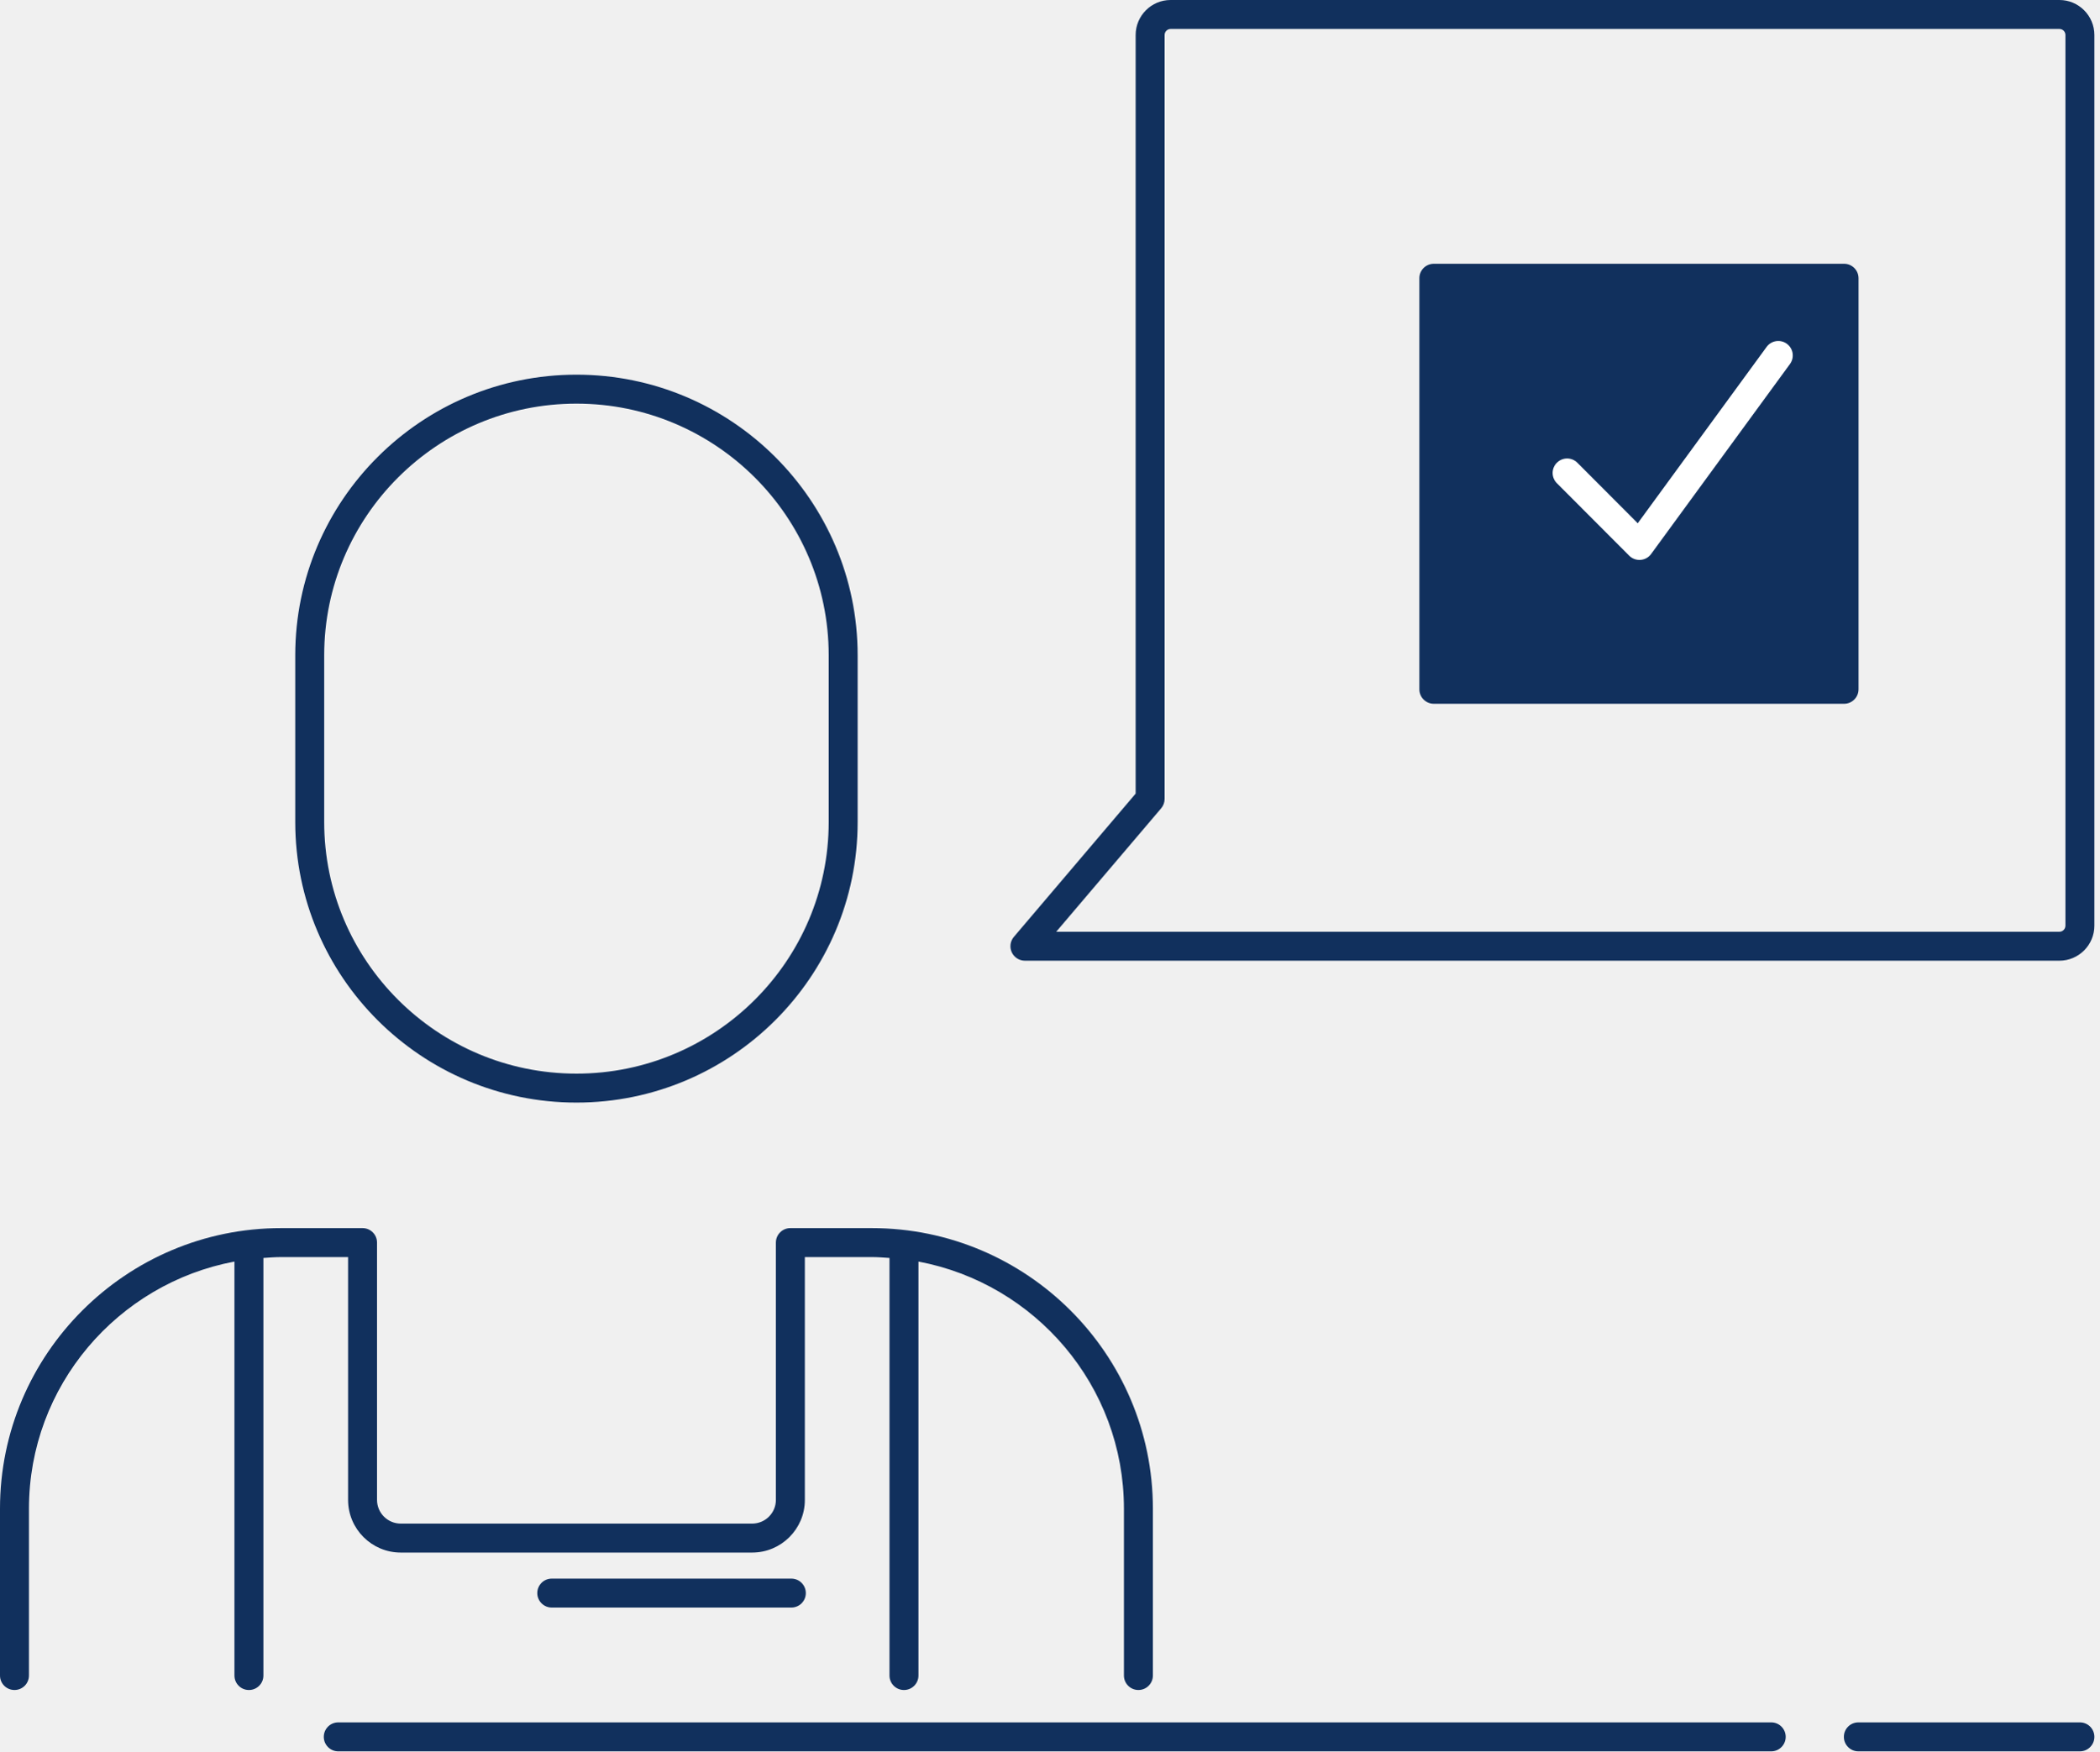
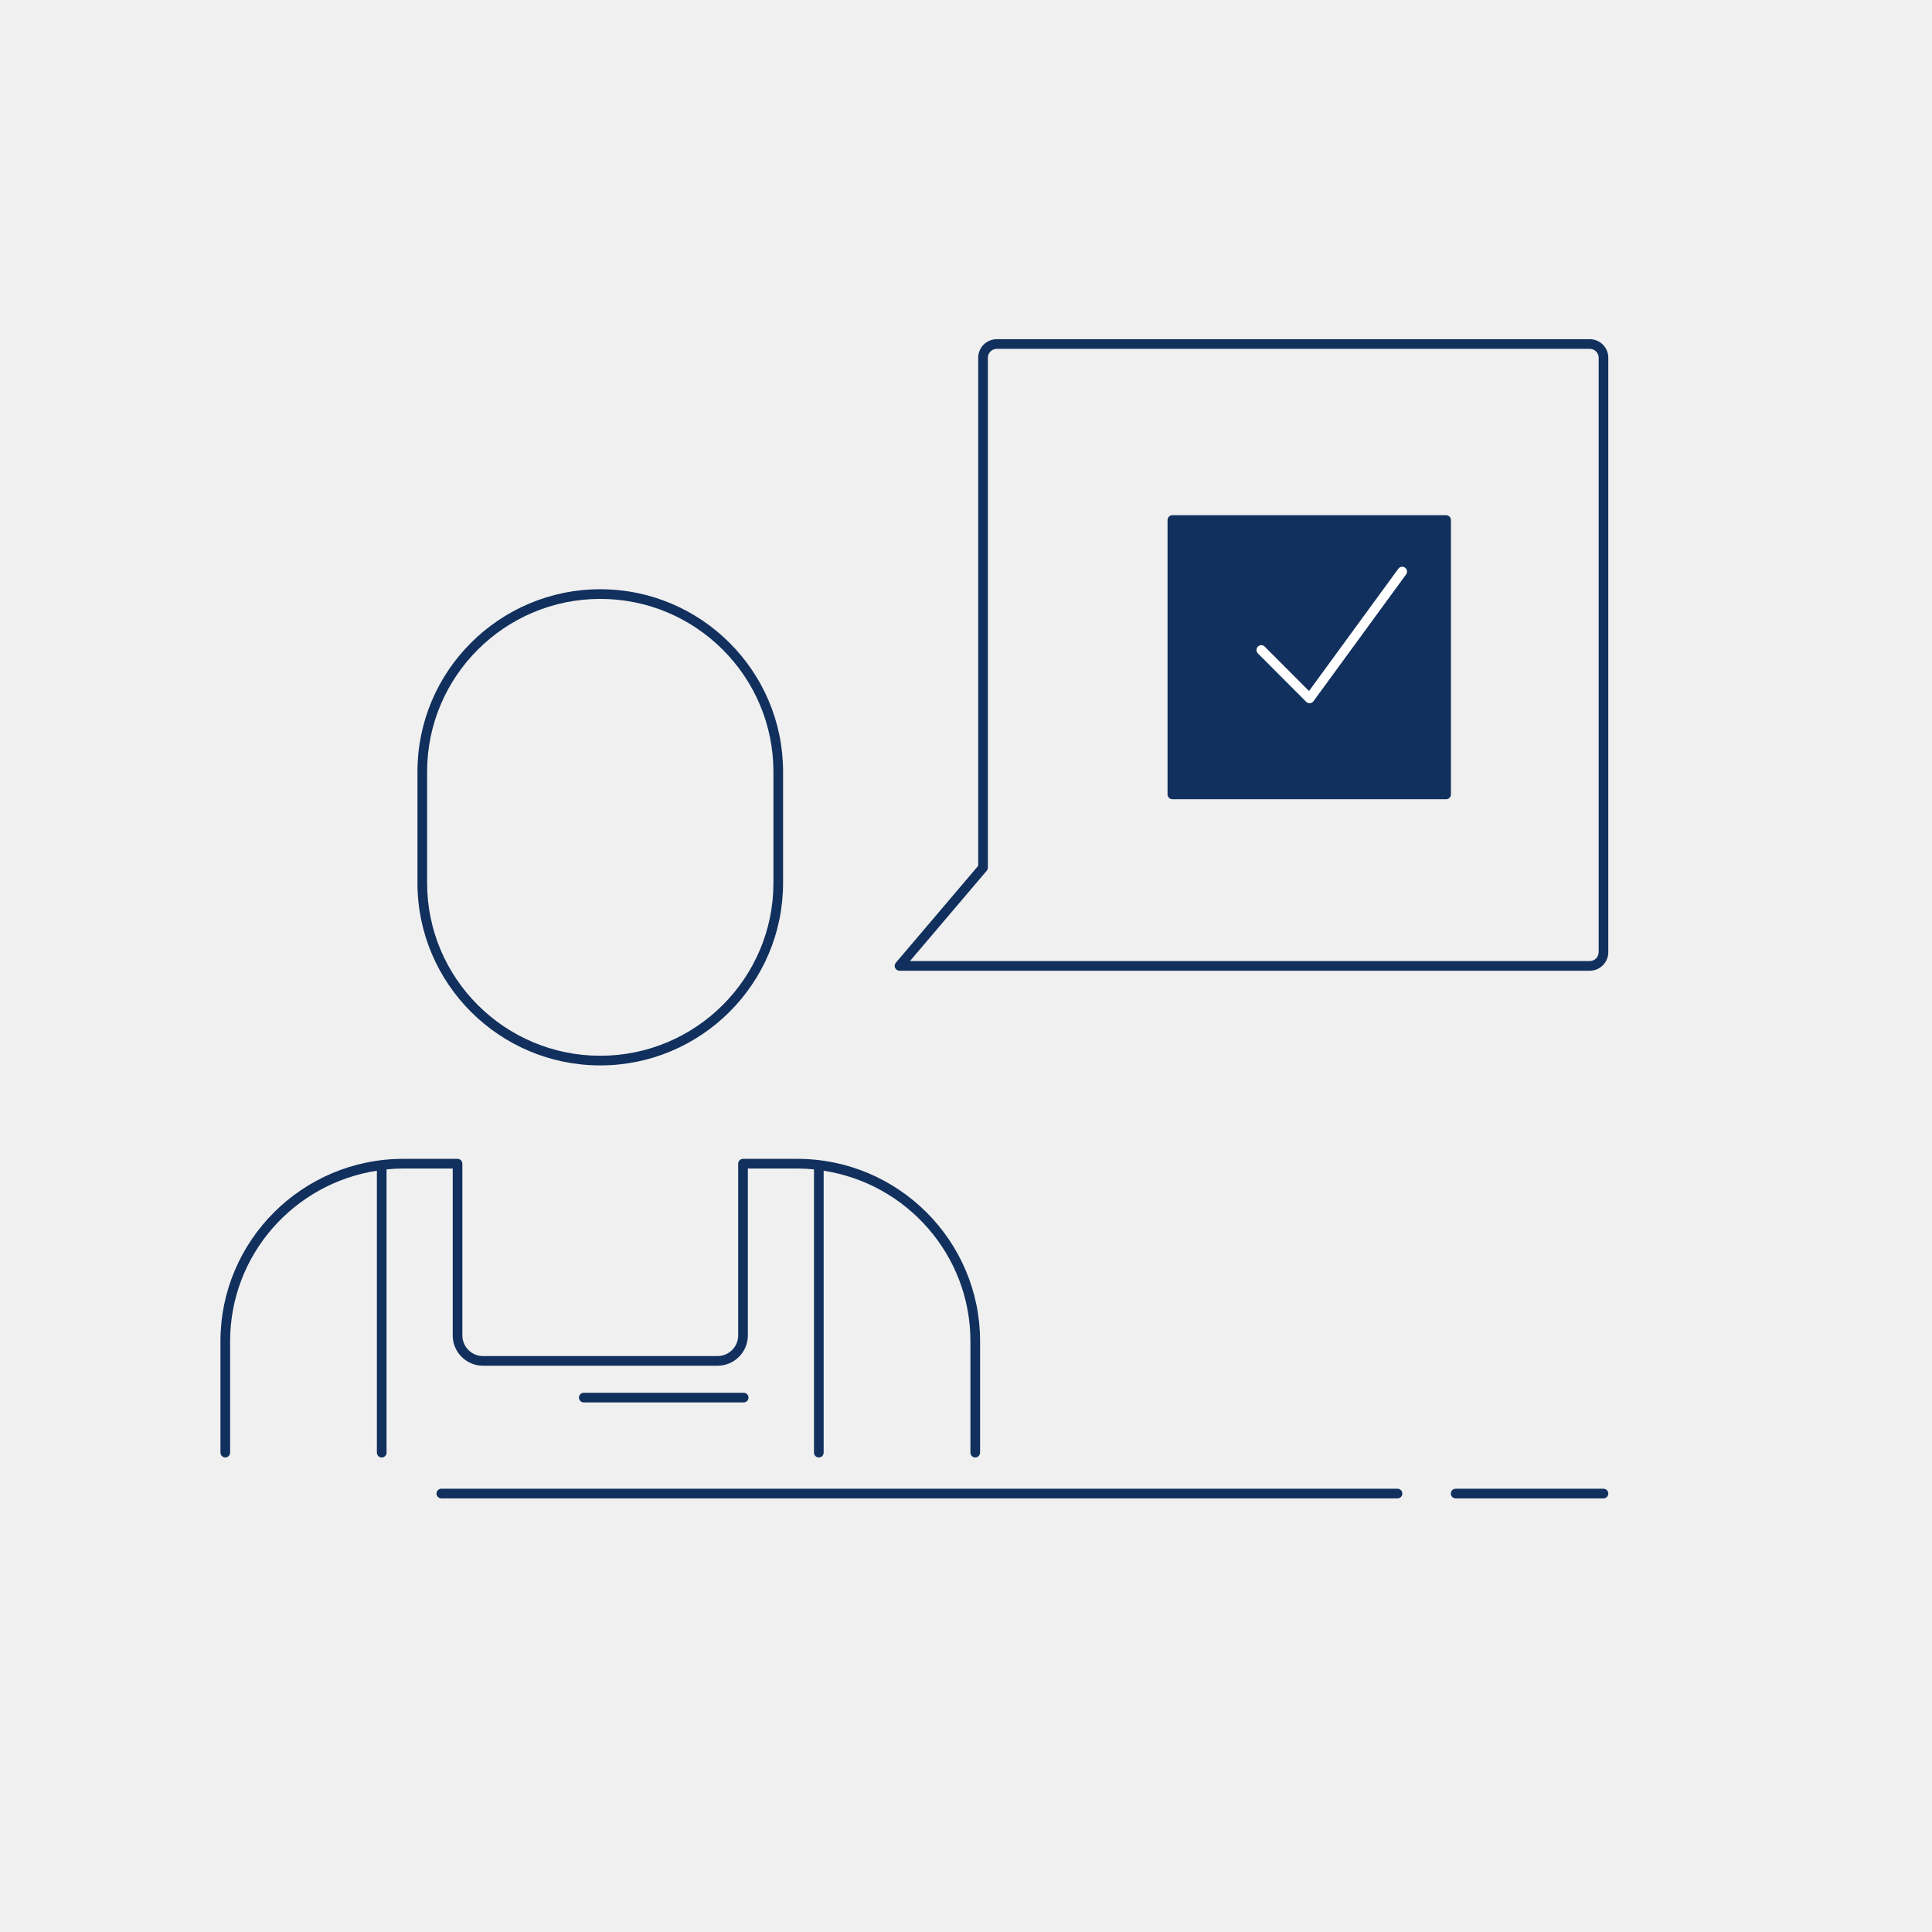
- <svg xmlns="http://www.w3.org/2000/svg" width="145" height="121" viewBox="0 0 145 121" fill="none">
-   <path d="M122.348 119H23.365C22.813 119 22.365 119.447 22.365 120C22.365 120.553 22.813 121 23.365 121H122.348C122.901 121 123.348 120.553 123.348 120C123.348 119.447 122.901 119 122.348 119Z" fill="#11305D" />
-   <path d="M143.67 119H128.367C127.814 119 127.367 119.447 127.367 120C127.367 120.553 127.814 121 128.367 121H143.67C144.223 121 144.67 120.553 144.67 120C144.67 119.447 144.223 119 143.67 119Z" fill="#11305D" />
-   <path d="M142.254 0H80.861C79.529 0 78.445 1.085 78.445 2.42V54.831L70.034 64.728C69.782 65.025 69.725 65.441 69.888 65.795C70.052 66.149 70.406 66.375 70.796 66.375H142.254C143.586 66.375 144.67 65.29 144.67 63.955V2.42C144.67 1.085 143.586 0 142.254 0ZM142.67 63.955C142.67 64.186 142.483 64.375 142.254 64.375H72.959L80.208 55.846C80.362 55.665 80.446 55.436 80.446 55.199V2.42C80.446 2.189 80.633 2 80.862 2H142.255C142.484 2 142.671 2.188 142.671 2.42V63.955H142.67Z" fill="#11305D" />
-   <path d="M127.379 18.223H99.043C98.49 18.223 98.043 18.671 98.043 19.223V47.624C98.043 48.176 98.49 48.624 99.043 48.624H127.379C127.932 48.624 128.379 48.176 128.379 47.624V19.223C128.379 18.671 127.932 18.223 127.379 18.223Z" fill="#11305D" />
-   <path d="M54.662 109.067H38.113C37.561 109.067 37.113 109.514 37.113 110.067C37.113 110.62 37.561 111.067 38.113 111.067H54.662C55.214 111.067 55.662 110.62 55.662 110.067C55.662 109.514 55.214 109.067 54.662 109.067Z" fill="#11305D" />
-   <path d="M39.819 76.178C50.529 76.178 59.242 67.484 59.242 56.797V45.269C59.242 34.581 50.529 25.886 39.819 25.886C29.108 25.886 20.394 34.581 20.394 45.269V56.797C20.394 67.484 29.108 76.178 39.819 76.178ZM22.394 45.269C22.394 35.684 30.211 27.886 39.819 27.886C49.426 27.886 57.242 35.684 57.242 45.269V56.797C57.242 66.381 49.426 74.178 39.819 74.178C30.211 74.178 22.394 66.381 22.394 56.797V45.269Z" fill="#11305D" />
-   <path d="M24.044 86.852V103.633C24.044 105.637 25.678 107.268 27.686 107.268H51.953C53.961 107.268 55.595 105.637 55.595 103.633V86.852H60.213C60.628 86.852 61.035 86.885 61.442 86.914V115.764C61.442 116.317 61.89 116.764 62.442 116.764C62.994 116.764 63.442 116.317 63.442 115.764V87.163C71.51 88.68 77.636 95.751 77.636 104.234V115.763C77.636 116.316 78.084 116.763 78.636 116.763C79.188 116.763 79.636 116.316 79.636 115.763V104.234C79.636 93.546 70.922 84.851 60.212 84.851H54.594C54.042 84.851 53.594 85.298 53.594 85.851V103.632C53.594 104.533 52.858 105.267 51.952 105.267H27.685C26.78 105.267 26.043 104.534 26.043 103.632V85.851C26.043 85.298 25.595 84.851 25.043 84.851H19.423C8.713 84.851 0 93.546 0 104.234V115.763C0 116.316 0.448 116.763 1 116.763C1.552 116.763 2 116.316 2 115.763V104.234C2 95.751 8.126 88.678 16.194 87.163V115.764C16.194 116.317 16.642 116.764 17.194 116.764C17.746 116.764 18.194 116.317 18.194 115.764V86.914C18.602 86.885 19.008 86.852 19.423 86.852H24.044Z" fill="#11305D" />
-   <path d="M112.538 38.391C112.726 38.58 112.981 38.685 113.246 38.685C113.271 38.685 113.297 38.684 113.322 38.682C113.614 38.66 113.881 38.511 114.053 38.275L123.645 25.147C123.97 24.701 123.874 24.076 123.427 23.75C122.98 23.424 122.355 23.522 122.03 23.968L113.128 36.152L108.958 31.971C108.567 31.579 107.935 31.579 107.544 31.969C107.152 32.359 107.152 32.992 107.542 33.383L112.538 38.391Z" fill="white" />
+ <svg xmlns="http://www.w3.org/2000/svg" version="1.1" id="Layer_2" x="0px" y="0px" width="200px" height="200px" viewBox="0 0 200 200" enable-background="new 0 0 200 200" xml:space="preserve">
+   <g>
+     <g>
+       <path d="M144.67,154.113H45.686c-0.276,0-0.5,0.225-0.5,0.5s0.224,0.5,0.5,0.5h98.984c0.275,0,0.5-0.225,0.5-0.5    S144.945,154.113,144.67,154.113z" fill="#11305D" />
+       <path d="M165.992,154.113h-15.303c-0.277,0-0.5,0.225-0.5,0.5s0.223,0.5,0.5,0.5h15.303c0.275,0,0.5-0.225,0.5-0.5    S166.268,154.113,165.992,154.113z" fill="#11305D" />
+       <path d="M164.576,35.113h-61.393c-1.059,0-1.918,0.861-1.918,1.92v52.594l-8.53,10.037c-0.126,0.149-0.154,0.357-0.073,0.534    c0.082,0.177,0.26,0.29,0.454,0.29h71.459c1.057,0,1.916-0.861,1.916-1.92V37.033C166.492,35.974,165.633,35.113,164.576,35.113z     M165.492,98.568c0,0.507-0.412,0.92-0.916,0.92H94.199l7.95-9.354c0.074-0.092,0.117-0.207,0.117-0.324V37.033    c0-0.507,0.412-0.92,0.918-0.92h61.395c0.504,0,0.916,0.413,0.916,0.92v61.535H165.492z" fill="#11305D" />
+       <path d="M149.701,53.335h-28.338c-0.277,0-0.5,0.225-0.5,0.5v28.401c0,0.276,0.223,0.5,0.5,0.5h28.338c0.275,0,0.5-0.224,0.5-0.5    V53.835C150.201,53.558,149.977,53.335,149.701,53.335z" fill="#11305D" />
+       <path d="M76.983,144.18H60.434c-0.276,0-0.5,0.223-0.5,0.5c0,0.275,0.224,0.5,0.5,0.5h16.549c0.275,0,0.5-0.225,0.5-0.5    C77.483,144.402,77.26,144.18,76.983,144.18z" fill="#11305D" />
+       <path d="M62.139,110.291c10.435,0,18.924-8.471,18.924-18.881V79.882c0-10.412-8.489-18.884-18.924-18.884    S43.215,69.47,43.215,79.882V91.41C43.215,101.82,51.705,110.291,62.139,110.291z M44.215,79.882    c0-9.861,8.041-17.884,17.926-17.884c9.883,0,17.923,8.022,17.923,17.884V91.41c0,9.86-8.04,17.881-17.923,17.881    c-9.885,0-17.926-8.021-17.926-17.881V79.882z" fill="#11305D" />
+       <path d="M46.865,120.965v17.281c0,1.729,1.409,3.135,3.142,3.135h24.268c1.732,0,3.142-1.406,3.142-3.135v-17.281h5.118    c0.584,0,1.16,0.033,1.729,0.088v29.324c0,0.275,0.225,0.5,0.5,0.5c0.276,0,0.5-0.225,0.5-0.5v-29.184    c8.59,1.318,15.195,8.721,15.195,17.654v11.527c0,0.275,0.222,0.5,0.5,0.5c0.275,0,0.5-0.225,0.5-0.5v-11.527    c0-10.412-8.49-18.883-18.924-18.883h-5.618c-0.275,0-0.5,0.223-0.5,0.5v17.779c0,1.178-0.961,2.137-2.142,2.137H50.006    c-1.181,0-2.142-0.959-2.142-2.137v-17.779c0-0.277-0.224-0.5-0.5-0.5h-5.62c-10.436,0-18.923,8.471-18.923,18.883v11.527    c0,0.275,0.224,0.5,0.5,0.5s0.5-0.225,0.5-0.5v-11.527c0-8.934,6.604-16.336,15.194-17.654v29.184c0,0.275,0.225,0.5,0.5,0.5    c0.277,0,0.5-0.225,0.5-0.5v-29.324c0.57-0.055,1.146-0.088,1.729-0.088H46.865L46.865,120.965z" fill="#11305D" />
+     </g>
+     <path fill="#FFFFFF" d="M135.568,72.798c-0.133,0-0.26-0.052-0.354-0.146l-4.998-5.01c-0.195-0.195-0.195-0.512,0-0.707   c0.195-0.194,0.512-0.195,0.707,0.001l4.586,4.596l9.244-12.657c0.164-0.223,0.477-0.27,0.699-0.109   c0.223,0.164,0.27,0.477,0.105,0.699l-9.59,13.129c-0.086,0.119-0.219,0.192-0.365,0.205   C135.594,72.798,135.58,72.798,135.568,72.798z" />
+   </g>
</svg>
